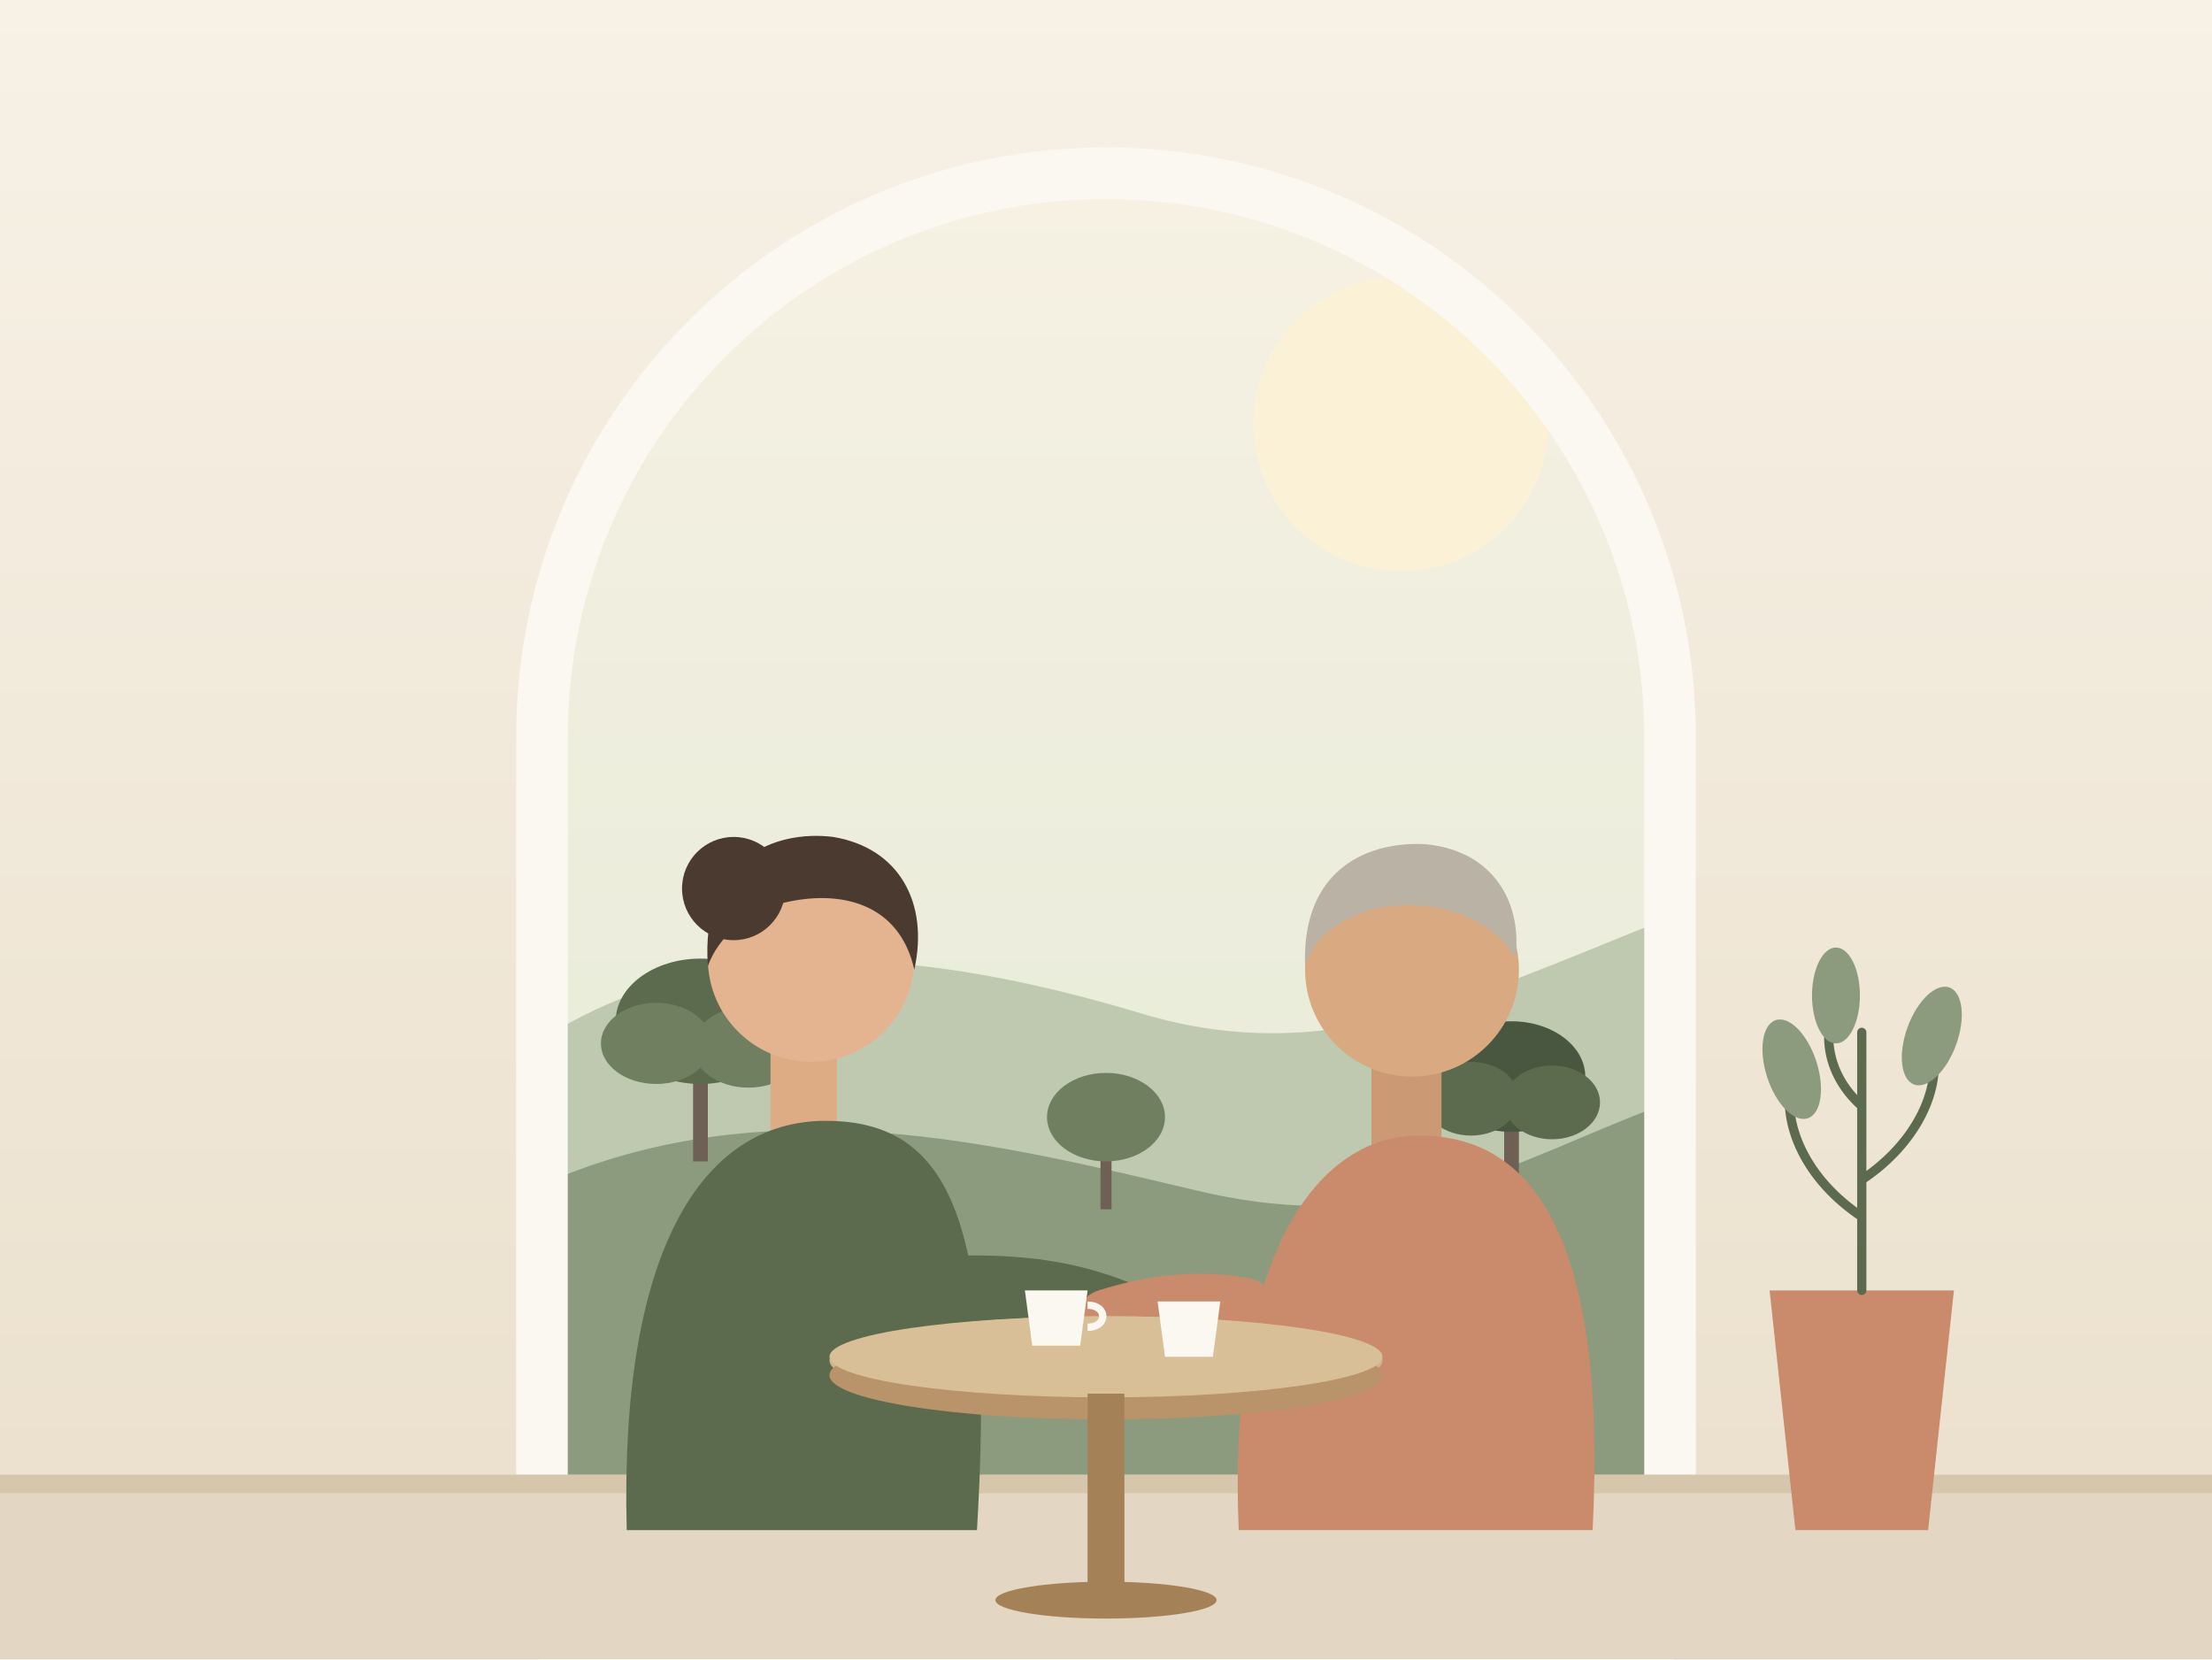
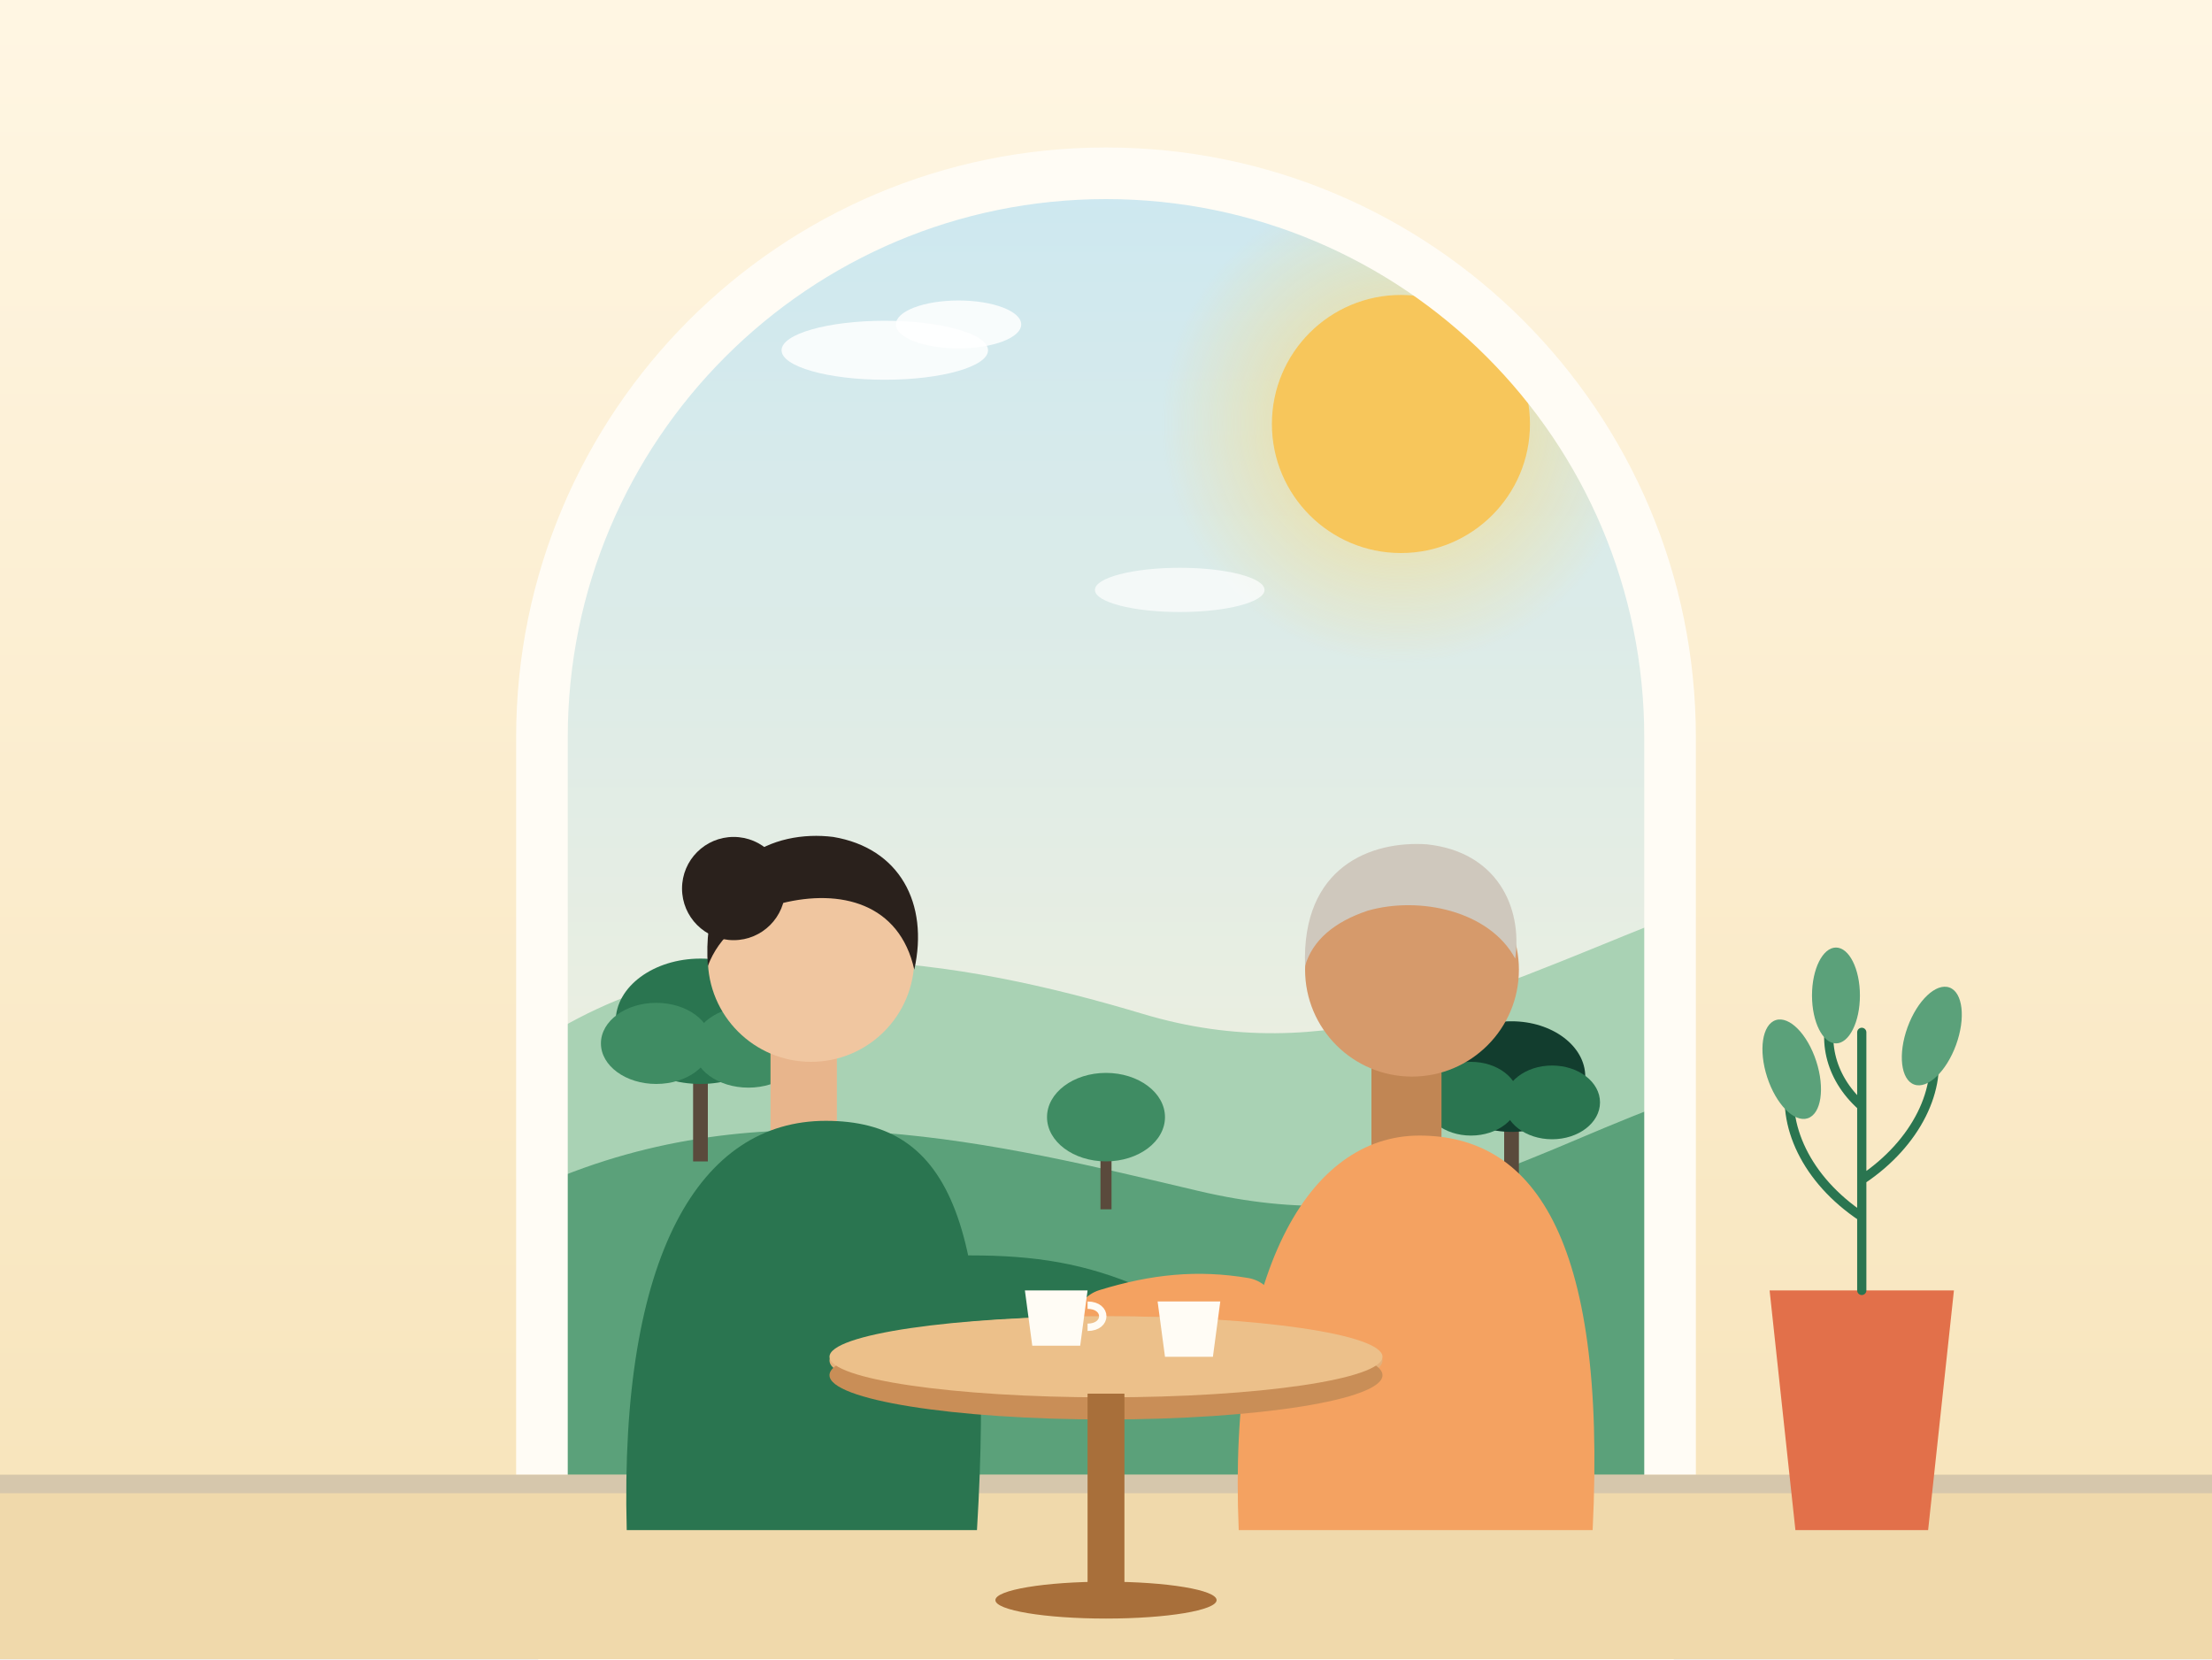
<svg xmlns="http://www.w3.org/2000/svg" viewBox="0 0 1200 900" role="img" aria-labelledby="t d">
+   <style>
+ .sway{transform-box:fill-box;transform-origin:50% 100%;animation:sway 6s ease-in-out infinite alternate}
+ .sway.b{animation-duration:7.5s;animation-delay:-2s}
+ @keyframes sway{from{transform:rotate(-2.6deg)}to{transform:rotate(2.6deg)}}
+ .grove{transform-box:fill-box;transform-origin:50% 100%;animation:grove 9s ease-in-out infinite alternate}
+ @keyframes grove{from{transform:rotate(-.5deg)}to{transform:rotate(.5deg)}}
+ .steam{transform-box:fill-box;animation:steam 3.4s ease-out infinite;opacity:0}
+ .steam.b{animation-delay:-1.7s}
+ @keyframes steam{0%{opacity:0;transform:translateY(8px)}30%{opacity:.85}100%{opacity:0;transform:translateY(-20px)}}
+ .glow{transform-box:fill-box;transform-origin:50% 50%;animation:glow 6s ease-in-out infinite alternate}
+ @keyframes glow{from{transform:scale(1);opacity:.7}to{transform:scale(1.12);opacity:1}}
+ .light{animation:light 8s ease-in-out infinite alternate}
+ @keyframes light{from{opacity:.5}to{opacity:1}}
+ .nod{transform-box:fill-box;transform-origin:50% 100%;animation:nod 5s ease-in-out infinite alternate}
+ .nod.b{animation-duration:6.4s;animation-delay:-2.2s}
+ @keyframes nod{from{transform:rotate(-1.1deg)}to{transform:rotate(1.1deg)}}
+ .drift{animation:drift 26s ease-in-out infinite alternate}
+ .drift.b{animation-duration:34s;animation-delay:-9s}
+ @keyframes drift{from{transform:translateX(-14px)}to{transform:translateX(30px)}}
+ .bob{animation:bob 1.05s ease-in-out infinite alternate}
+ @keyframes bob{from{transform:translateY(0)}to{transform:translateY(-3px)}}
+ .breathe{transform-box:fill-box;transform-origin:50% 0;animation:breathe 7s ease-in-out infinite alternate}
+ @keyframes breathe{from{transform:scaleX(1)}to{transform:scaleX(1.03)}}
+ @media (prefers-reduced-motion:reduce){*{animation:none!important}.steam{opacity:0}}
+ </style>
  <defs>
+     <radialGradient id="sunglow">
+       <stop offset="0" stop-color="#FFE08A" stop-opacity=".95" />
+       <stop offset=".55" stop-color="#FFD66B" stop-opacity=".35" />
+       <stop offset="1" stop-color="#FFD66B" stop-opacity="0" />
+     </radialGradient>
    <linearGradient id="wall" x1="0" y1="0" x2="0" y2="1">
-       <stop offset="0" stop-color="#F7F1E6" />
-       <stop offset="1" stop-color="#EADFCB" />
+       <stop offset="0" stop-color="#fff6e3" />
+       <stop offset="1" stop-color="#f7e3b8" />
    </linearGradient>
    <linearGradient id="sky" x1="0" y1="0" x2="0" y2="1">
-       <stop offset="0" stop-color="#F6F1E3" />
-       <stop offset="1" stop-color="#E2E9D5" />
+       <stop offset="0" stop-color="#cde8f0" />
+       <stop offset="1" stop-color="#fff3d6" />
    </linearGradient>
    <clipPath id="arch">
      <path d="M300 900V400a300 300 0 0 1 600 0v500z" />
    </clipPath>
  </defs>
  <rect width="1200" height="900" fill="url(#wall)" />
-   <path d="M280 900V400a320 320 0 0 1 640 0v500z" fill="#FBF8F2" />
+   <path d="M280 900V400a320 320 0 0 1 640 0v500z" fill="#fffcf5" />
  <path d="M300 900V400a300 300 0 0 1 600 0v500z" fill="url(#sky)" />
  <g clip-path="url(#arch)">
-     <circle cx="760" cy="230" r="80" fill="#FBF1D6" opacity=".95" />
-     <path d="M300 560C400 500 520 520 620 550S800 540 900 500V900H300z" fill="#BFC9B0" />
-     <path d="M300 640C420 590 540 620 650 646S820 630 900 600V900H300z" fill="#8C9B7E" />
+     <circle class="glow" cx="760" cy="230" r="130" fill="url(#sunglow)" opacity="1" />
+     <circle cx="760" cy="230" r="70" fill="#F7C65B" />
+     <g class="drift">
+       <ellipse cx="480" cy="190" rx="56" ry="16" fill="#fff" opacity=".85" />
+       <ellipse cx="520" cy="176" rx="34" ry="13" fill="#fff" opacity=".85" />
+     </g>
+     <g class="drift b">
+       <ellipse cx="640" cy="320" rx="46" ry="12" fill="#fff" opacity=".7" />
+     </g>
+     <path d="M300 560C400 500 520 520 620 550S800 540 900 500V900H300z" fill="#a9d2b4" />
+     <path d="M300 640C420 590 540 620 650 646S820 630 900 600V900H300z" fill="#5ba17a" />
    <g>
      <g transform="translate(380 560)">
-         <rect x="-4" y="0" width="8" height="70" fill="#6E6055" />
-         <ellipse cx="0" cy="-6" rx="46" ry="34" fill="#5C6B4E" />
-         <ellipse cx="-24" cy="6" rx="30" ry="22" fill="#6F7F60" />
-         <ellipse cx="26" cy="8" rx="30" ry="22" fill="#6F7F60" />
+         <rect x="-4" y="0" width="8" height="70" fill="#5a4a3c" />
+         <ellipse cx="0" cy="-6" rx="46" ry="34" fill="#2a7550" />
+         <ellipse cx="-24" cy="6" rx="30" ry="22" fill="#3f8c63" />
+         <ellipse cx="26" cy="8" rx="30" ry="22" fill="#3f8c63" />
      </g>
      <g transform="translate(820 590)">
-         <rect x="-4" y="0" width="8" height="60" fill="#6E6055" />
-         <ellipse cx="0" cy="-6" rx="40" ry="30" fill="#4A5740" />
-         <ellipse cx="-22" cy="6" rx="26" ry="20" fill="#5C6B4E" />
-         <ellipse cx="22" cy="8" rx="26" ry="20" fill="#5C6B4E" />
+         <rect x="-4" y="0" width="8" height="60" fill="#5a4a3c" />
+         <ellipse cx="0" cy="-6" rx="40" ry="30" fill="#123d2e" />
+         <ellipse cx="-22" cy="6" rx="26" ry="20" fill="#2a7550" />
+         <ellipse cx="22" cy="8" rx="26" ry="20" fill="#2a7550" />
      </g>
      <g transform="translate(600 610)">
-         <rect x="-3" y="0" width="6" height="46" fill="#6E6055" />
-         <ellipse cx="0" cy="-4" rx="32" ry="24" fill="#6F7F60" />
+         <rect x="-3" y="0" width="6" height="46" fill="#5a4a3c" />
+         <ellipse cx="0" cy="-4" rx="32" ry="24" fill="#3f8c63" />
      </g>
    </g>
  </g>
-   <path d="M300 900V400a300 300 0 0 1 600 0v500z" fill="none" stroke="#FBF8F2" stroke-width="16" />
-   <rect x="0" y="800" width="1200" height="100" fill="#E3D6C2" />
+   <path d="M300 900V400a300 300 0 0 1 600 0v500z" fill="none" stroke="#fffcf5" stroke-width="16" />
+   <rect x="0" y="800" width="1200" height="100" fill="#f0d9ab" />
  <rect x="0" y="800" width="1200" height="10" fill="#D6C7AC" />
-   <g>
-     <rect x="418" y="560" width="36" height="60" fill="#DDAB84" />
-     <path d="M340 830C336 680 380 608 448 608S540 664 530 830z" fill="#5C6B4E" />
-     <circle cx="440" cy="520" r="56" fill="#E3B48F" />
-     <path d="M384 524C380 466 420 450 452 454C488 460 504 490 496 526C488 490 456 482 424 490C404 496 390 508 384 524z" fill="#4A3A30" />
-     <circle cx="398" cy="482" r="28" fill="#4A3A30" />
-     <path d="M526 700C560 700 584 704 612 716" stroke="#5C6B4E" stroke-width="38" stroke-linecap="round" fill="none" />
+   <g class="nod">
+     <rect x="418" y="560" width="36" height="60" fill="#e8b58c" />
+     <path d="M340 830C336 680 380 608 448 608S540 664 530 830z" fill="#2A7550" />
+     <circle cx="440" cy="520" r="56" fill="#f0c6a0" />
+     <path d="M384 524C380 466 420 450 452 454C488 460 504 490 496 526C488 490 456 482 424 490C404 496 390 508 384 524z" fill="#2a211c" />
+     <circle cx="398" cy="482" r="28" fill="#2a211c" />
+     <path d="M526 700C560 700 584 704 612 716" stroke="#2a7550" stroke-width="38" stroke-linecap="round" fill="none" />
  </g>
-   <g>
-     <rect x="744" y="566" width="38" height="62" fill="#CB9A74" />
-     <path d="M672 830C666 690 710 616 770 616S872 668 864 830z" fill="#C98B6B" />
-     <circle cx="766" cy="526" r="58" fill="#D9A982" />
-     <path d="M708 524C706 470 744 456 774 458C812 462 826 492 822 520C808 494 770 486 742 494C724 500 712 510 708 524z" fill="#B9B2A5" />
-     <path d="M674 712C650 708 628 710 602 718" stroke="#C98B6B" stroke-width="38" stroke-linecap="round" fill="none" />
+   <g class="nod b">
+     <rect x="744" y="566" width="38" height="62" fill="#c18654" />
+     <path d="M672 830C666 690 710 616 770 616S872 668 864 830z" fill="#F4A261" />
+     <circle cx="766" cy="526" r="58" fill="#d69a6b" />
+     <path d="M708 524C706 470 744 456 774 458C812 462 826 492 822 520C808 494 770 486 742 494C724 500 712 510 708 524z" fill="#cfc8bd" />
+     <path d="M674 712C650 708 628 710 602 718" stroke="#F4A261" stroke-width="38" stroke-linecap="round" fill="none" />
  </g>
-   <ellipse cx="600" cy="738" rx="150" ry="24" fill="#D2B48C" />
-   <ellipse cx="600" cy="746" rx="150" ry="24" fill="#B9936A" />
-   <ellipse cx="600" cy="736" rx="150" ry="22" fill="#D9BF98" />
-   <rect x="590" y="756" width="20" height="110" fill="#A58157" />
-   <ellipse cx="600" cy="868" rx="60" ry="10" fill="#A58157" />
-   <path d="M556 700h34l-4 30h-26z" fill="#FBF8F2" />
-   <path d="M590 708c11 0 11 12 0 12" stroke="#FBF8F2" stroke-width="4" fill="none" />
-   <path d="M628 706h34l-4 30h-26z" fill="#FBF8F2" />
+   <ellipse cx="600" cy="738" rx="150" ry="24" fill="#e3b07a" />
+   <ellipse cx="600" cy="746" rx="150" ry="24" fill="#c98e57" />
+   <ellipse cx="600" cy="736" rx="150" ry="22" fill="#ecc08a" />
+   <rect x="590" y="756" width="20" height="110" fill="#a86f3a" />
+   <ellipse cx="600" cy="868" rx="60" ry="10" fill="#a86f3a" />
+   <g class="steam">
+     <path d="M566 690c-8-9 8-14 0-26" stroke="#fff" stroke-width="4" fill="none" stroke-linecap="round" />
+   </g>
+   <g class="steam b">
+     <path d="M576 690c-8-9 8-14 0-26" stroke="#fff" stroke-width="4" fill="none" stroke-linecap="round" />
+   </g>
+   <path d="M556 700h34l-4 30h-26z" fill="#fffcf5" />
+   <path d="M590 708c11 0 11 12 0 12" stroke="#fffcf5" stroke-width="4" fill="none" />
+   <g class="steam b">
+     <path d="M642 696c-8-9 8-14 0-26" stroke="#fff" stroke-width="4" fill="none" stroke-linecap="round" />
+   </g>
+   <path d="M628 706h34l-4 30h-26z" fill="#fffcf5" />
  <g transform="translate(1010 0)">
-     <path d="M-50 700h100l-14 130h-72z" fill="#C98B6B" />
-     <path d="M0 700V560M0 660C-30 640-44 610-38 584M0 640C30 620 44 590 38 566M0 600C-18 584-22 562-14 544" stroke="#5C6B4E" stroke-width="5" fill="none" stroke-linecap="round" />
-     <g fill="#8C9B7E">
+     <path d="M-50 700h100l-14 130h-72z" fill="#e2704a" />
+     <path d="M0 700V560M0 660C-30 640-44 610-38 584M0 640C30 620 44 590 38 566M0 600C-18 584-22 562-14 544" stroke="#2a7550" stroke-width="5" fill="none" stroke-linecap="round" />
+     <g class="sway" fill="#5ba17a">
      <ellipse cx="-38" cy="580" rx="14" ry="28" transform="rotate(-18 -38 580)" />
      <ellipse cx="38" cy="562" rx="14" ry="28" transform="rotate(20 38 562)" />
      <ellipse cx="-14" cy="540" rx="13" ry="26" />
    </g>
  </g>
</svg>
